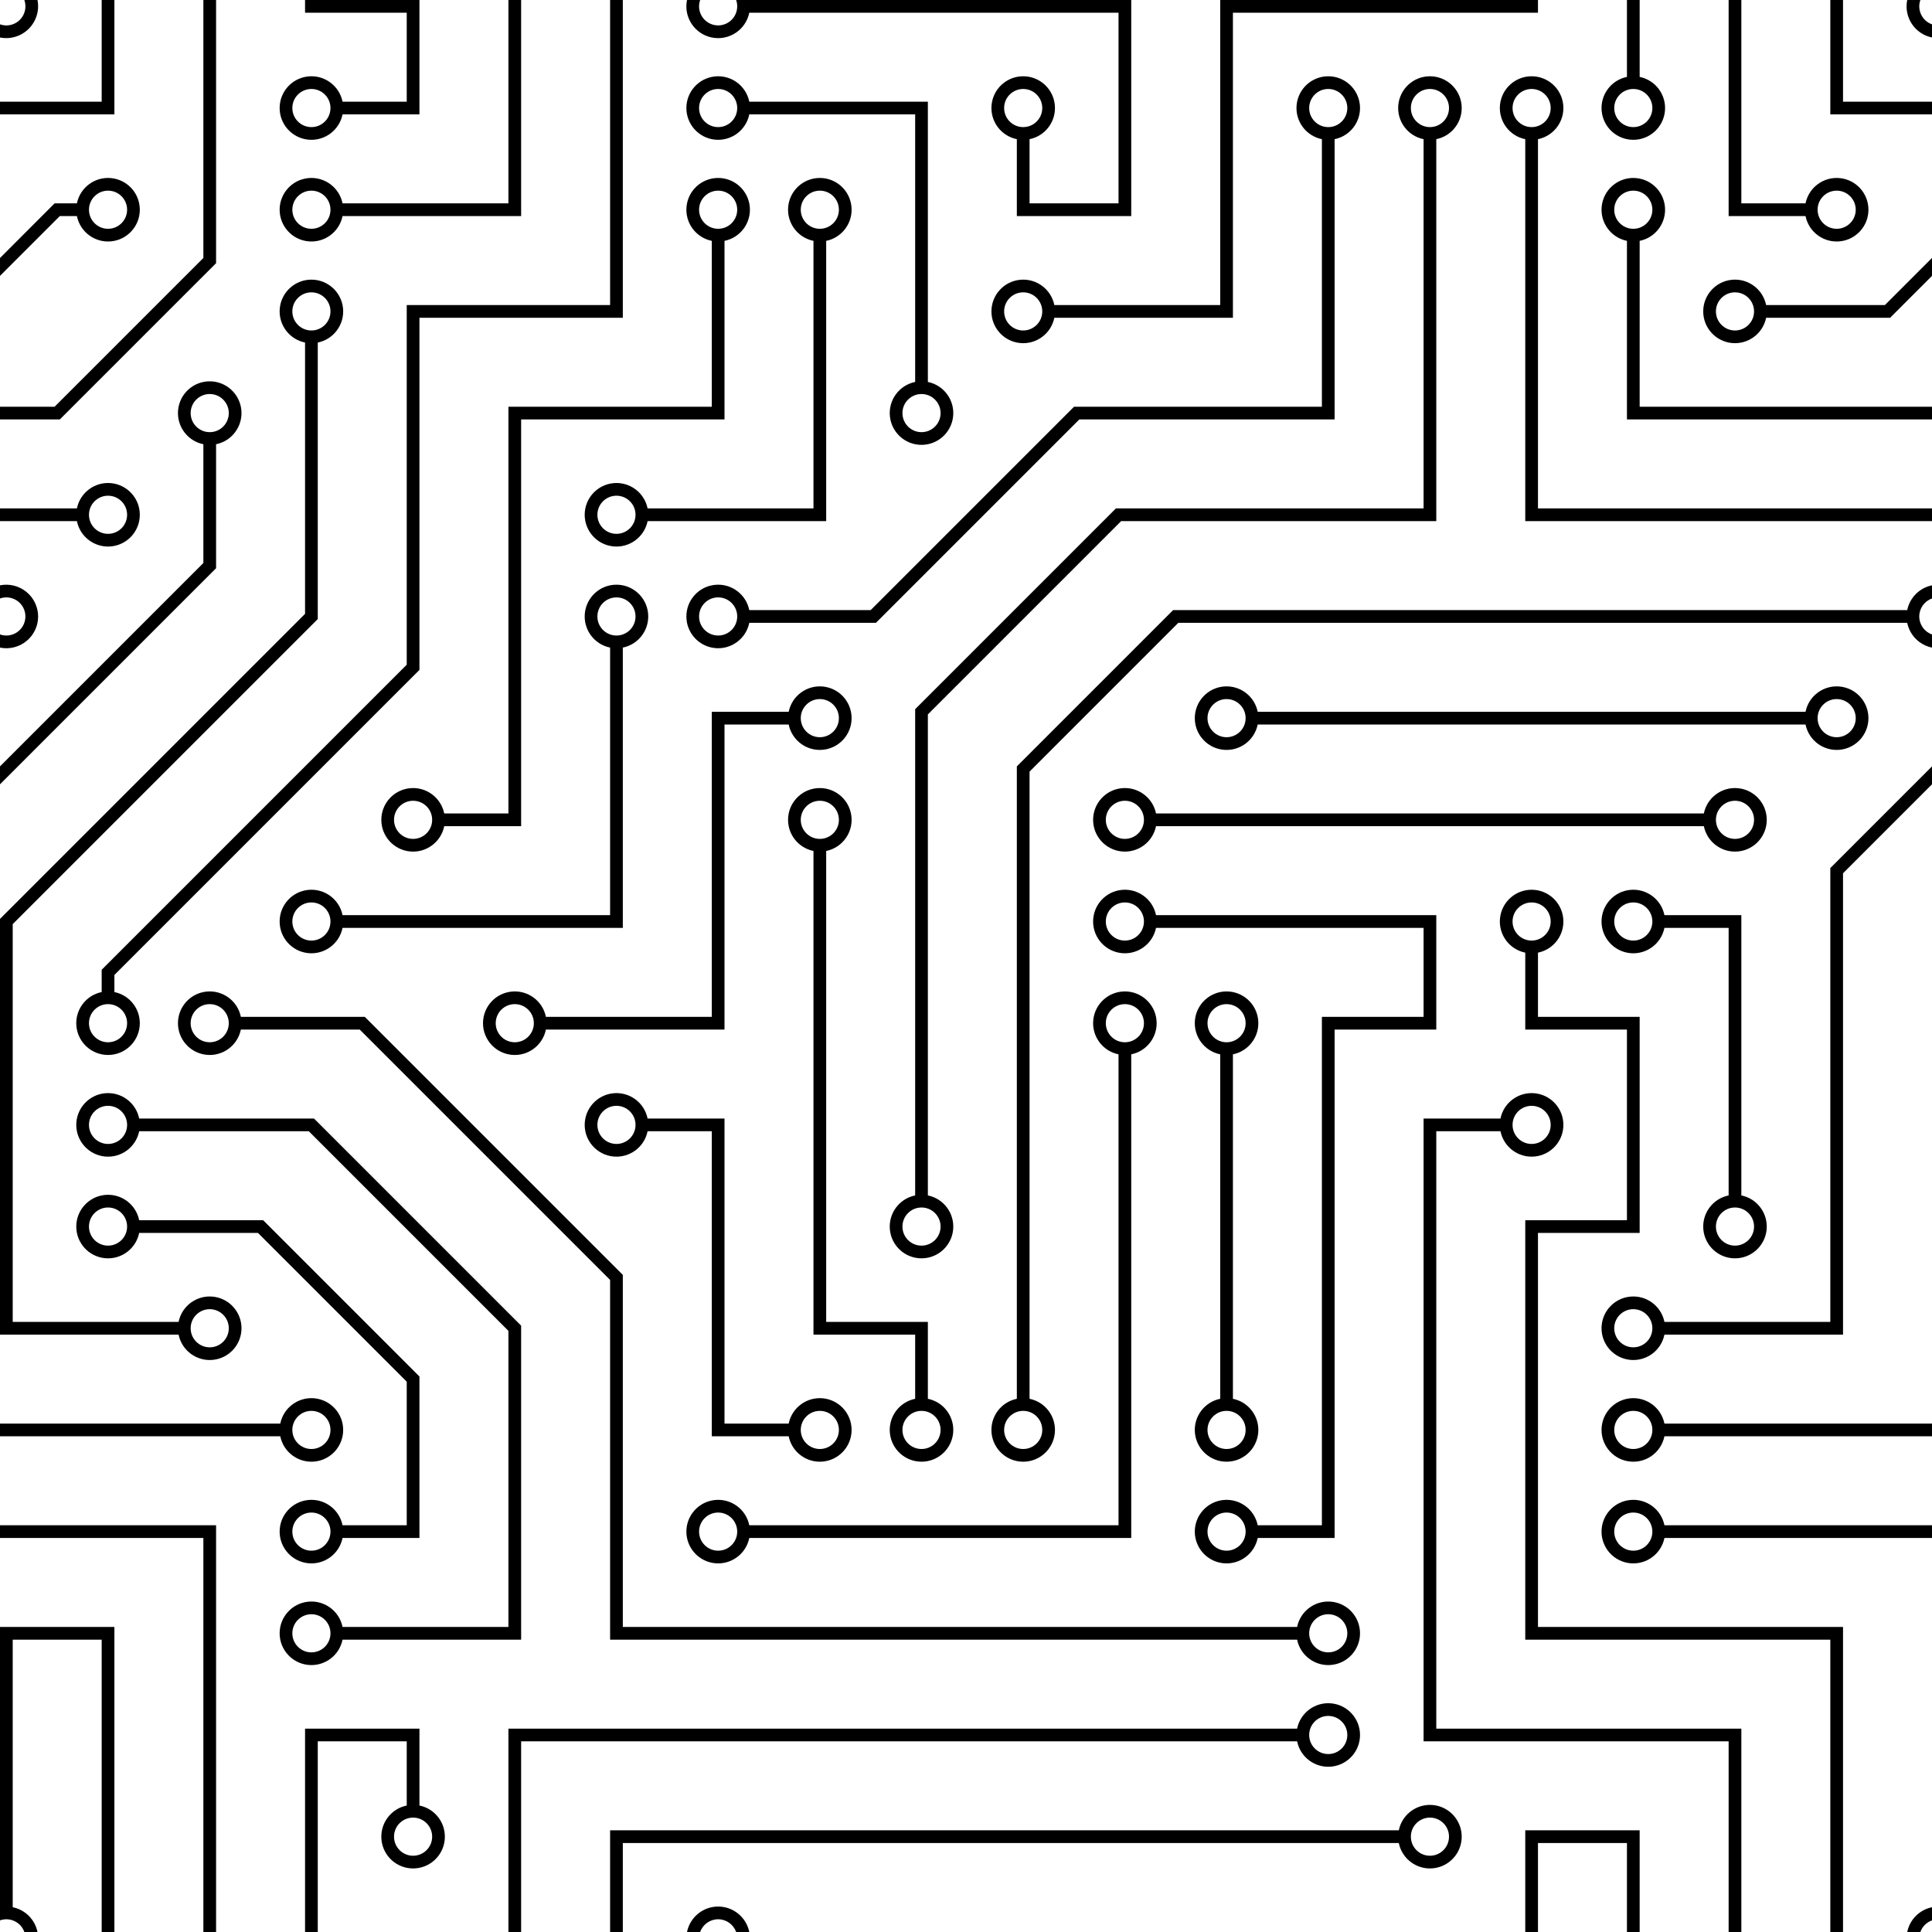
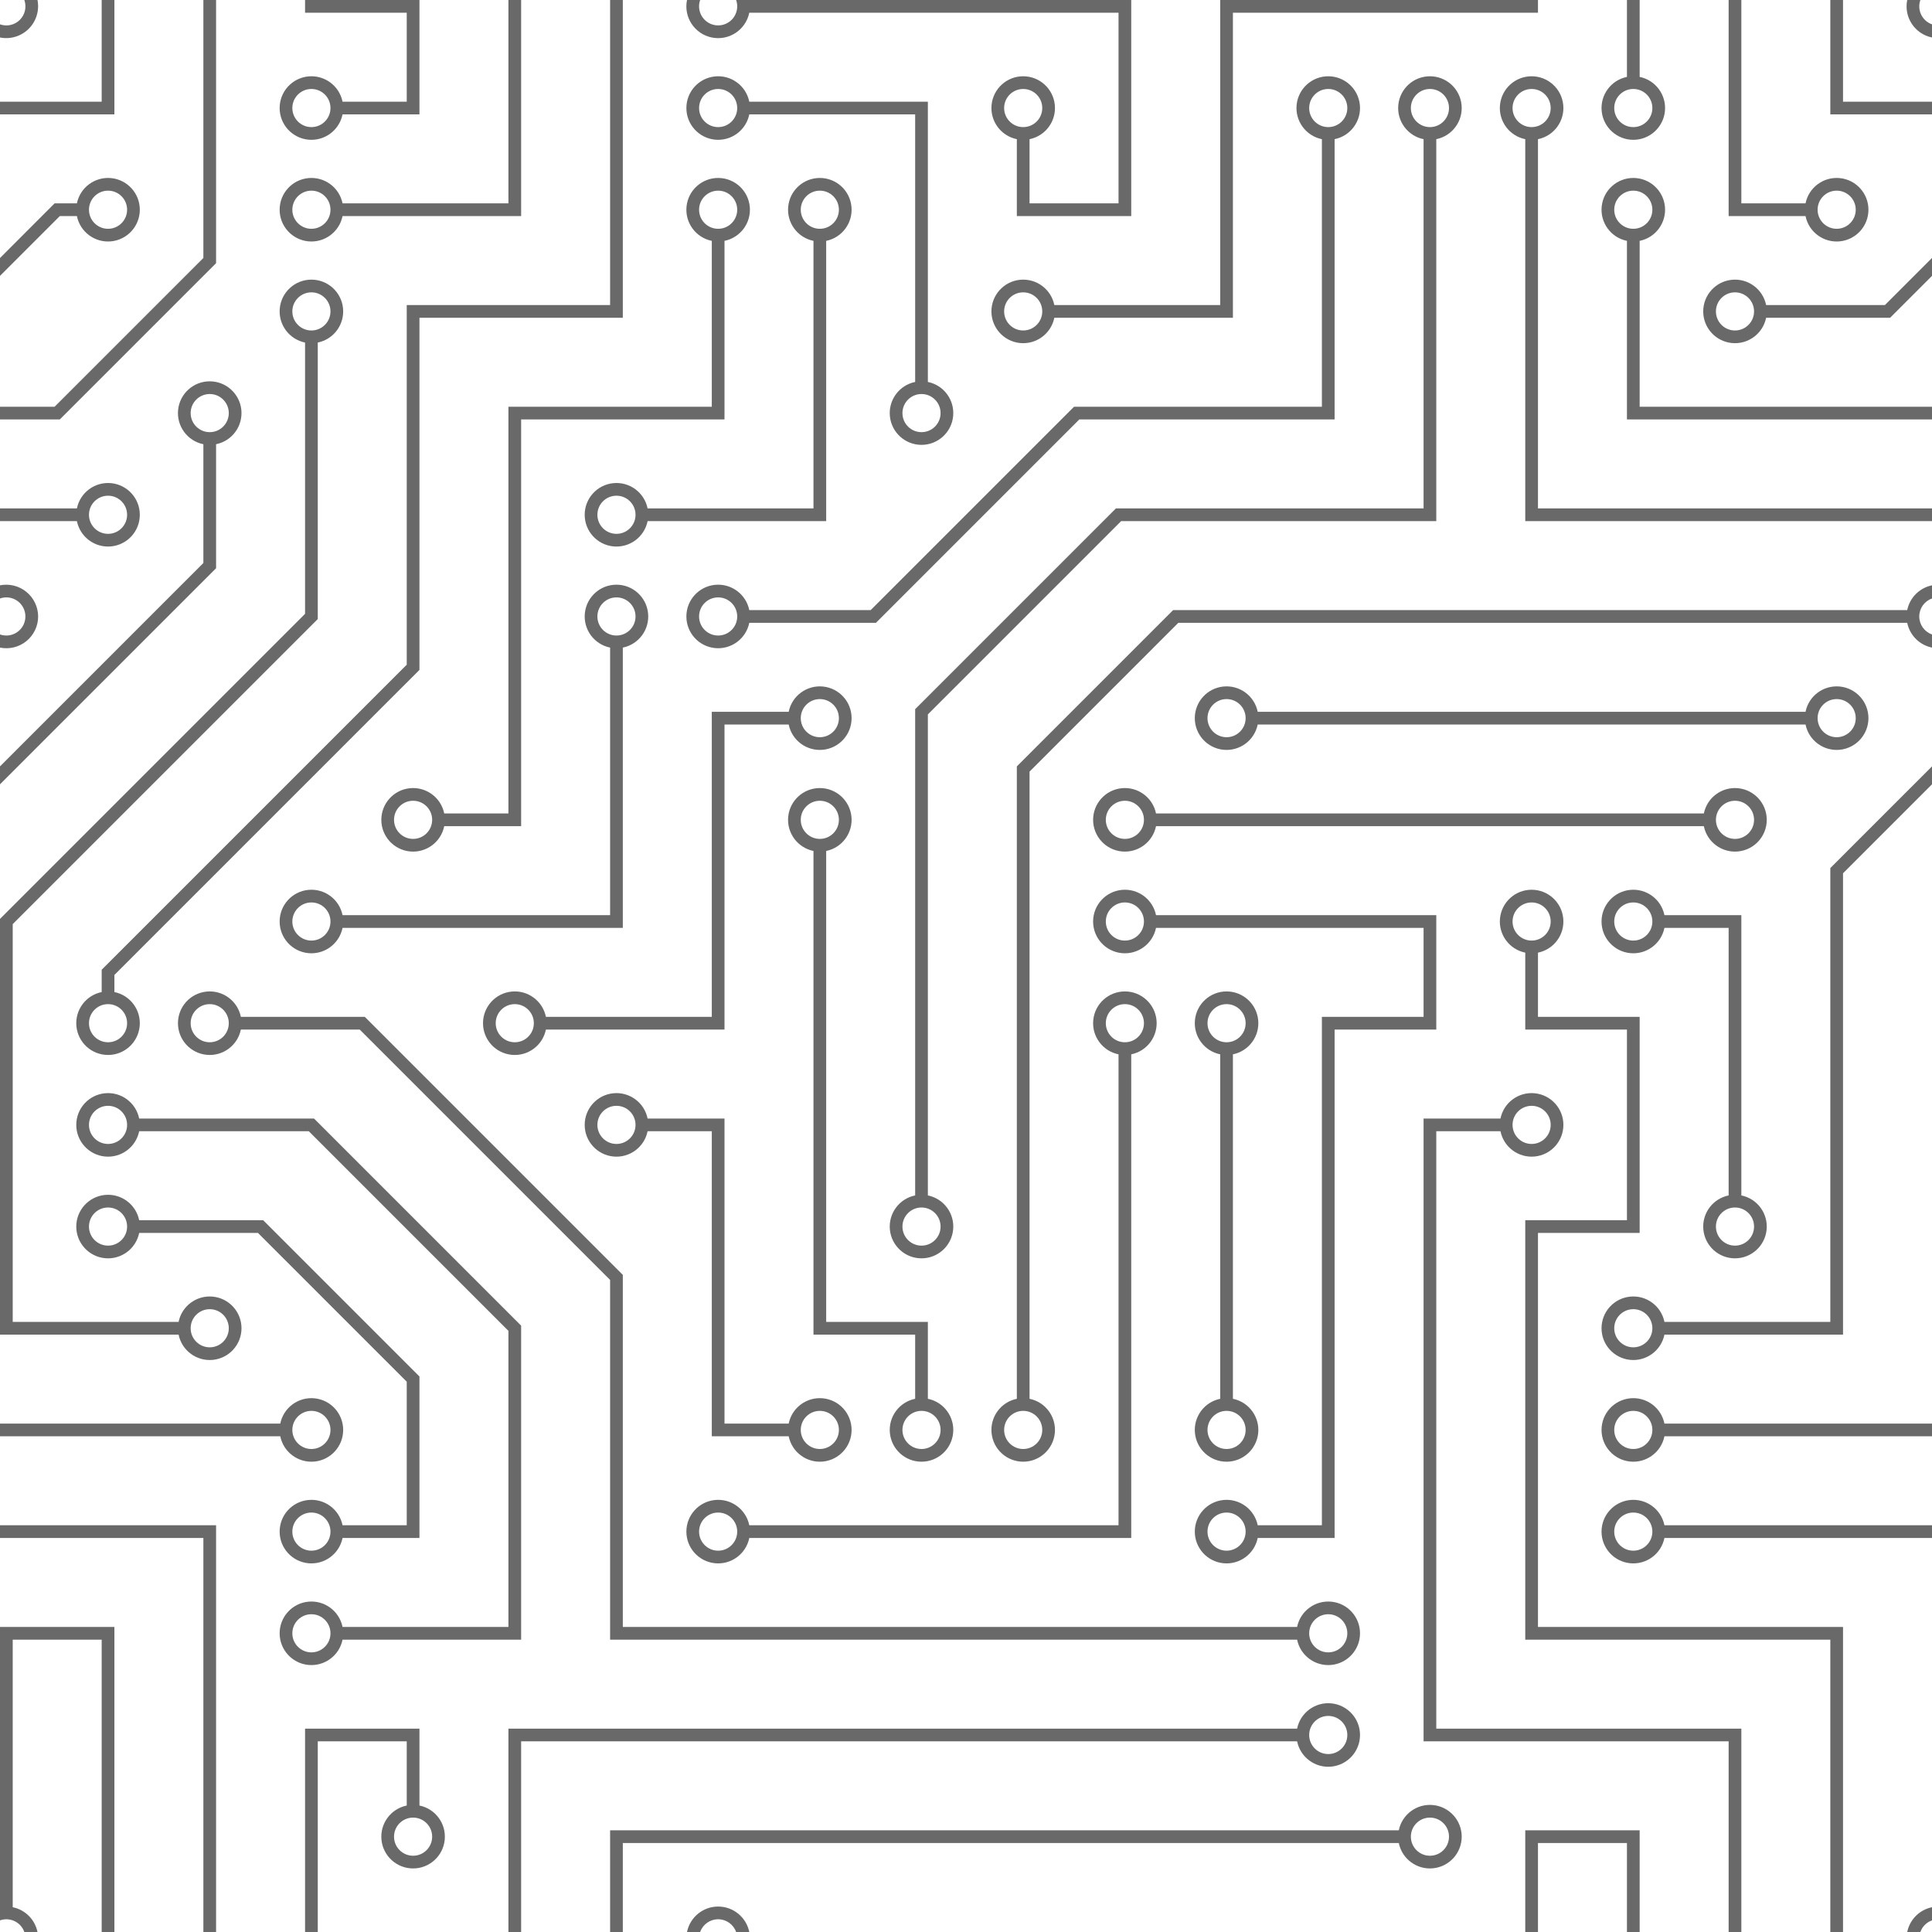
- <svg xmlns="http://www.w3.org/2000/svg" viewBox="0 0 304 304" width="304" height="304">
-   <path fill="#000" d="M44.1 224a5 5 0 1 1 0 2H0v-2h44.1zm160 48a5 5 0 1 1 0 2H82v-2h122.1zm57.8-46a5 5 0 1 1 0-2H304v2h-42.1zm0 16a5 5 0 1 1 0-2H304v2h-42.1zm6.2-114a5 5 0 1 1 0 2h-86.2a5 5 0 1 1 0-2h86.2zm-256-48a5 5 0 1 1 0 2H0v-2h12.1zm185.8 34a5 5 0 1 1 0-2h86.2a5 5 0 1 1 0 2h-86.2zM258 12.1a5 5 0 1 1-2 0V0h2v12.1zm-64 208a5 5 0 1 1-2 0v-54.2a5 5 0 1 1 2 0v54.2zm48-198.2V80h62v2h-64V21.9a5 5 0 1 1 2 0zm16 16V64h46v2h-48V37.9a5 5 0 1 1 2 0zm-128 96V208h16v12.1a5 5 0 1 1-2 0V210h-16v-76.1a5 5 0 1 1 2 0zm-5.9-21.9a5 5 0 1 1 0 2H114v48H85.9a5 5 0 1 1 0-2H112v-48h12.1zm-6.2 130a5 5 0 1 1 0-2H176v-74.1a5 5 0 1 1 2 0V242h-60.1zm-16-64a5 5 0 1 1 0-2H114v48h10.1a5 5 0 1 1 0 2H112v-48h-10.1zM66 284.1a5 5 0 1 1-2 0V274H50v30h-2v-32h18v12.1zM236.1 176a5 5 0 1 1 0 2H226v94h48v32h-2v-30h-48v-98h12.1zm25.8-30a5 5 0 1 1 0-2H274v44.1a5 5 0 1 1-2 0V146h-10.1zm-64 96a5 5 0 1 1 0-2H208v-80h16v-14h-42.1a5 5 0 1 1 0-2H226v18h-16v80h-12.1zm86.2-210a5 5 0 1 1 0 2H272V0h2v32h10.1zM98 101.9V146H53.9a5 5 0 1 1 0-2H96v-42.1a5 5 0 1 1 2 0zM53.9 34a5 5 0 1 1 0-2H80V0h2v34H53.9zm60.1 3.9V66H82v64H69.9a5 5 0 1 1 0-2H80V64h32V37.9a5 5 0 1 1 2 0zM101.9 82a5 5 0 1 1 0-2H128V37.9a5 5 0 1 1 2 0V82h-28.1zm16-64a5 5 0 1 1 0-2H146v44.1a5 5 0 1 1-2 0V18h-26.1zm102.2 270a5 5 0 1 1 0 2H98v14h-2v-16h124.1zM242 149.9V160h16v34h-16v62h48v48h-2v-46h-48v-66h16v-30h-16v-12.1a5 5 0 1 1 2 0zM53.9 18a5 5 0 1 1 0-2H64V2H48V0h18v18H53.9zm112 32a5 5 0 1 1 0-2H192V0h50v2h-48v48h-28.1zm-48-48a5 5 0 0 1-9.8-2h2.07a3 3 0 1 0 5.66 0H178v34h-18V21.9a5 5 0 1 1 2 0V32h14V2h-58.1zm0 96a5 5 0 1 1 0-2H137l32-32h39V21.9a5 5 0 1 1 2 0V66h-40.17l-32 32H117.9zm28.1 90.1a5 5 0 1 1-2 0v-76.51L175.59 80H224V21.9a5 5 0 1 1 2 0V82h-49.59L146 112.41v75.69zm16 32a5 5 0 1 1-2 0v-99.51L184.59 96H300.1a5 5 0 0 1 3.9-3.9v2.07a3 3 0 0 0 0 5.66v2.07a5 5 0 0 1-3.9-3.9H185.41L162 121.41v98.69zm-144-64a5 5 0 1 1-2 0v-3.51l48-48V48h32V0h2v50H66v55.41l-48 48v2.69zM50 53.9v43.51l-48 48V208h26.1a5 5 0 1 1 0 2H0v-65.41l48-48V53.9a5 5 0 1 1 2 0zm-16 16V89.41l-34 34v-2.82l32-32V69.9a5 5 0 1 1 2 0zM12.1 32a5 5 0 1 1 0 2H9.41L0 43.41V40.6L8.59 32h3.51zm265.8 18a5 5 0 1 1 0-2h18.69l7.41-7.41v2.82L297.41 50H277.9zm-16 160a5 5 0 1 1 0-2H288v-71.41l16-16v2.82l-14 14V210h-28.1zm-208 32a5 5 0 1 1 0-2H64v-22.59L40.59 194H21.9a5 5 0 1 1 0-2H41.41L66 216.59V242H53.9zm150.2 14a5 5 0 1 1 0 2H96v-56.6L56.6 162H37.9a5 5 0 1 1 0-2h19.5L98 200.6V256h106.1zm-150.2 2a5 5 0 1 1 0-2H80v-46.59L48.59 178H21.9a5 5 0 1 1 0-2H49.41L82 208.59V258H53.9zM34 39.8v1.61L9.41 66H0v-2h8.59L32 40.59V0h2v39.8zM2 300.1a5 5 0 0 1 3.9 3.9H3.83A3 3 0 0 0 0 302.17V256h18v48h-2v-46H2v42.1zM34 241v63h-2v-62H0v-2h34v1zM17 18H0v-2h16V0h2v18h-1zm273-2h14v2h-16V0h2v16zm-32 273v15h-2v-14h-14v14h-2v-16h18v1zM0 92.1A5.02 5.02 0 0 1 6 97a5 5 0 0 1-6 4.9v-2.07a3 3 0 1 0 0-5.66V92.1zM80 272h2v32h-2v-32zm37.9 32h-2.07a3 3 0 0 0-5.66 0h-2.07a5 5 0 0 1 9.8 0zM5.9 0A5.02 5.02 0 0 1 0 5.9V3.83A3 3 0 0 0 3.83 0H5.9zm294.2 0h2.07A3 3 0 0 0 304 3.83V5.9a5 5 0 0 1-3.9-5.9zm3.9 300.1v2.07a3 3 0 0 0-1.83 1.83h-2.07a5 5 0 0 1 3.9-3.9zM97 100a3 3 0 1 0 0-6 3 3 0 0 0 0 6zm0-16a3 3 0 1 0 0-6 3 3 0 0 0 0 6zm16 16a3 3 0 1 0 0-6 3 3 0 0 0 0 6zm16 16a3 3 0 1 0 0-6 3 3 0 0 0 0 6zm0 16a3 3 0 1 0 0-6 3 3 0 0 0 0 6zm-48 32a3 3 0 1 0 0-6 3 3 0 0 0 0 6zm16 16a3 3 0 1 0 0-6 3 3 0 0 0 0 6zm32 48a3 3 0 1 0 0-6 3 3 0 0 0 0 6zm-16 16a3 3 0 1 0 0-6 3 3 0 0 0 0 6zm32-16a3 3 0 1 0 0-6 3 3 0 0 0 0 6zm0-32a3 3 0 1 0 0-6 3 3 0 0 0 0 6zm16 32a3 3 0 1 0 0-6 3 3 0 0 0 0 6zm32 16a3 3 0 1 0 0-6 3 3 0 0 0 0 6zm0-16a3 3 0 1 0 0-6 3 3 0 0 0 0 6zm-16-64a3 3 0 1 0 0-6 3 3 0 0 0 0 6zm16 0a3 3 0 1 0 0-6 3 3 0 0 0 0 6zm16 96a3 3 0 1 0 0-6 3 3 0 0 0 0 6zm0 16a3 3 0 1 0 0-6 3 3 0 0 0 0 6zm16 16a3 3 0 1 0 0-6 3 3 0 0 0 0 6zm16-144a3 3 0 1 0 0-6 3 3 0 0 0 0 6zm0 32a3 3 0 1 0 0-6 3 3 0 0 0 0 6zm16-32a3 3 0 1 0 0-6 3 3 0 0 0 0 6zm16-16a3 3 0 1 0 0-6 3 3 0 0 0 0 6zm-96 0a3 3 0 1 0 0-6 3 3 0 0 0 0 6zm0 16a3 3 0 1 0 0-6 3 3 0 0 0 0 6zm16-32a3 3 0 1 0 0-6 3 3 0 0 0 0 6zm96 0a3 3 0 1 0 0-6 3 3 0 0 0 0 6zm-16-64a3 3 0 1 0 0-6 3 3 0 0 0 0 6zm16-16a3 3 0 1 0 0-6 3 3 0 0 0 0 6zm-32 0a3 3 0 1 0 0-6 3 3 0 0 0 0 6zm0-16a3 3 0 1 0 0-6 3 3 0 0 0 0 6zm-16 0a3 3 0 1 0 0-6 3 3 0 0 0 0 6zm-16 0a3 3 0 1 0 0-6 3 3 0 0 0 0 6zm-16 0a3 3 0 1 0 0-6 3 3 0 0 0 0 6zM49 36a3 3 0 1 0 0-6 3 3 0 0 0 0 6zm-32 0a3 3 0 1 0 0-6 3 3 0 0 0 0 6zm32 16a3 3 0 1 0 0-6 3 3 0 0 0 0 6zM33 68a3 3 0 1 0 0-6 3 3 0 0 0 0 6zm16-48a3 3 0 1 0 0-6 3 3 0 0 0 0 6zm0 240a3 3 0 1 0 0-6 3 3 0 0 0 0 6zm16 32a3 3 0 1 0 0-6 3 3 0 0 0 0 6zm-16-64a3 3 0 1 0 0-6 3 3 0 0 0 0 6zm0 16a3 3 0 1 0 0-6 3 3 0 0 0 0 6zm-16-32a3 3 0 1 0 0-6 3 3 0 0 0 0 6zm80-176a3 3 0 1 0 0-6 3 3 0 0 0 0 6zm16 0a3 3 0 1 0 0-6 3 3 0 0 0 0 6zm-16-16a3 3 0 1 0 0-6 3 3 0 0 0 0 6zm32 48a3 3 0 1 0 0-6 3 3 0 0 0 0 6zm16-16a3 3 0 1 0 0-6 3 3 0 0 0 0 6zm0-32a3 3 0 1 0 0-6 3 3 0 0 0 0 6zm112 176a3 3 0 1 0 0-6 3 3 0 0 0 0 6zm-16 16a3 3 0 1 0 0-6 3 3 0 0 0 0 6zm0 16a3 3 0 1 0 0-6 3 3 0 0 0 0 6zm0 16a3 3 0 1 0 0-6 3 3 0 0 0 0 6zM17 180a3 3 0 1 0 0-6 3 3 0 0 0 0 6zm0 16a3 3 0 1 0 0-6 3 3 0 0 0 0 6zm0-32a3 3 0 1 0 0-6 3 3 0 0 0 0 6zm16 0a3 3 0 1 0 0-6 3 3 0 0 0 0 6zM17 84a3 3 0 1 0 0-6 3 3 0 0 0 0 6zm32 64a3 3 0 1 0 0-6 3 3 0 0 0 0 6zm16-16a3 3 0 1 0 0-6 3 3 0 0 0 0 6z" />
+ <svg xmlns="http://www.w3.org/2000/svg" viewBox="0 0 304 304" width="304" height="304" version="1.1" id="svg2799">
+   <defs id="defs2803" />
+   <path fill="#000" d="M44.1 224a5 5 0 1 1 0 2H0v-2h44.1zm160 48a5 5 0 1 1 0 2H82v-2h122.1zm57.8-46a5 5 0 1 1 0-2H304v2h-42.1zm0 16a5 5 0 1 1 0-2H304v2h-42.1zm6.2-114a5 5 0 1 1 0 2h-86.2a5 5 0 1 1 0-2h86.2zm-256-48a5 5 0 1 1 0 2H0v-2h12.1zm185.8 34a5 5 0 1 1 0-2h86.2a5 5 0 1 1 0 2h-86.2zM258 12.1a5 5 0 1 1-2 0V0h2v12.1zm-64 208a5 5 0 1 1-2 0v-54.2a5 5 0 1 1 2 0v54.2zm48-198.2V80h62v2h-64V21.9a5 5 0 1 1 2 0zm16 16V64h46v2h-48V37.9a5 5 0 1 1 2 0zm-128 96V208h16v12.1a5 5 0 1 1-2 0V210h-16v-76.1a5 5 0 1 1 2 0zm-5.9-21.9a5 5 0 1 1 0 2H114v48H85.9a5 5 0 1 1 0-2H112v-48h12.1zm-6.2 130a5 5 0 1 1 0-2H176v-74.1a5 5 0 1 1 2 0V242h-60.1zm-16-64a5 5 0 1 1 0-2H114v48h10.1a5 5 0 1 1 0 2H112v-48h-10.1zM66 284.1a5 5 0 1 1-2 0V274H50v30h-2v-32h18v12.1zM236.1 176a5 5 0 1 1 0 2H226v94h48v32h-2v-30h-48v-98h12.1zm25.8-30a5 5 0 1 1 0-2H274v44.1a5 5 0 1 1-2 0V146h-10.1zm-64 96a5 5 0 1 1 0-2H208v-80h16v-14h-42.1a5 5 0 1 1 0-2H226v18h-16v80h-12.1zm86.2-210a5 5 0 1 1 0 2H272V0h2v32h10.1zM98 101.9V146H53.9a5 5 0 1 1 0-2H96v-42.1a5 5 0 1 1 2 0zM53.9 34a5 5 0 1 1 0-2H80V0h2v34H53.9zm60.1 3.9V66H82v64H69.9a5 5 0 1 1 0-2H80V64h32V37.9a5 5 0 1 1 2 0zM101.9 82a5 5 0 1 1 0-2H128V37.9a5 5 0 1 1 2 0V82h-28.1zm16-64a5 5 0 1 1 0-2H146v44.1a5 5 0 1 1-2 0V18h-26.1zm102.2 270a5 5 0 1 1 0 2H98v14h-2v-16h124.1zM242 149.9V160h16v34h-16v62h48v48h-2v-46h-48v-66h16v-30h-16v-12.1a5 5 0 1 1 2 0zM53.9 18a5 5 0 1 1 0-2H64V2H48V0h18v18H53.9zm112 32a5 5 0 1 1 0-2H192V0h50v2h-48v48h-28.1zm-48-48a5 5 0 0 1-9.8-2h2.07a3 3 0 1 0 5.66 0H178v34h-18V21.9a5 5 0 1 1 2 0V32h14V2h-58.1zm0 96a5 5 0 1 1 0-2H137l32-32h39V21.9a5 5 0 1 1 2 0V66h-40.17l-32 32H117.9zm28.1 90.1a5 5 0 1 1-2 0v-76.51L175.59 80H224V21.9a5 5 0 1 1 2 0V82h-49.59L146 112.41v75.69zm16 32a5 5 0 1 1-2 0v-99.51L184.59 96H300.1a5 5 0 0 1 3.9-3.9v2.07a3 3 0 0 0 0 5.66v2.07a5 5 0 0 1-3.9-3.9H185.41L162 121.41v98.69zm-144-64a5 5 0 1 1-2 0v-3.51l48-48V48h32V0h2v50H66v55.41l-48 48v2.69zM50 53.9v43.51l-48 48V208h26.1a5 5 0 1 1 0 2H0v-65.41l48-48V53.9a5 5 0 1 1 2 0zm-16 16V89.41l-34 34v-2.82l32-32V69.9a5 5 0 1 1 2 0zM12.1 32a5 5 0 1 1 0 2H9.41L0 43.41V40.6L8.59 32h3.51zm265.8 18a5 5 0 1 1 0-2h18.69l7.41-7.41v2.82L297.41 50H277.9zm-16 160a5 5 0 1 1 0-2H288v-71.41l16-16v2.82l-14 14V210h-28.1zm-208 32a5 5 0 1 1 0-2H64v-22.59L40.59 194H21.9a5 5 0 1 1 0-2H41.41L66 216.59V242H53.9zm150.2 14a5 5 0 1 1 0 2H96v-56.6L56.6 162H37.9a5 5 0 1 1 0-2h19.5L98 200.6V256h106.1zm-150.2 2a5 5 0 1 1 0-2H80v-46.59L48.59 178H21.9a5 5 0 1 1 0-2H49.41L82 208.59V258H53.9zM34 39.8v1.61L9.41 66H0v-2h8.59L32 40.59V0h2v39.8zM2 300.1a5 5 0 0 1 3.9 3.9H3.83A3 3 0 0 0 0 302.17V256h18v48h-2v-46H2v42.1zM34 241v63h-2v-62H0v-2h34v1zM17 18H0v-2h16V0h2v18h-1zm273-2h14v2h-16V0h2v16zm-32 273v15h-2v-14h-14v14h-2v-16h18v1zM0 92.1A5.02 5.02 0 0 1 6 97a5 5 0 0 1-6 4.9v-2.07a3 3 0 1 0 0-5.66V92.1zM80 272h2v32h-2v-32zm37.9 32h-2.07a3 3 0 0 0-5.66 0h-2.07a5 5 0 0 1 9.8 0zM5.9 0A5.02 5.02 0 0 1 0 5.9V3.83A3 3 0 0 0 3.83 0H5.9zm294.2 0h2.07A3 3 0 0 0 304 3.83V5.9a5 5 0 0 1-3.9-5.9zm3.9 300.1v2.07a3 3 0 0 0-1.83 1.83h-2.07a5 5 0 0 1 3.9-3.9zM97 100a3 3 0 1 0 0-6 3 3 0 0 0 0 6zm0-16a3 3 0 1 0 0-6 3 3 0 0 0 0 6zm16 16a3 3 0 1 0 0-6 3 3 0 0 0 0 6zm16 16a3 3 0 1 0 0-6 3 3 0 0 0 0 6zm0 16a3 3 0 1 0 0-6 3 3 0 0 0 0 6zm-48 32a3 3 0 1 0 0-6 3 3 0 0 0 0 6zm16 16a3 3 0 1 0 0-6 3 3 0 0 0 0 6zm32 48a3 3 0 1 0 0-6 3 3 0 0 0 0 6zm-16 16a3 3 0 1 0 0-6 3 3 0 0 0 0 6zm32-16a3 3 0 1 0 0-6 3 3 0 0 0 0 6zm0-32a3 3 0 1 0 0-6 3 3 0 0 0 0 6zm16 32a3 3 0 1 0 0-6 3 3 0 0 0 0 6zm32 16a3 3 0 1 0 0-6 3 3 0 0 0 0 6zm0-16a3 3 0 1 0 0-6 3 3 0 0 0 0 6zm-16-64a3 3 0 1 0 0-6 3 3 0 0 0 0 6zm16 0a3 3 0 1 0 0-6 3 3 0 0 0 0 6zm16 96a3 3 0 1 0 0-6 3 3 0 0 0 0 6zm0 16a3 3 0 1 0 0-6 3 3 0 0 0 0 6zm16 16a3 3 0 1 0 0-6 3 3 0 0 0 0 6zm16-144a3 3 0 1 0 0-6 3 3 0 0 0 0 6zm0 32a3 3 0 1 0 0-6 3 3 0 0 0 0 6zm16-32a3 3 0 1 0 0-6 3 3 0 0 0 0 6zm16-16a3 3 0 1 0 0-6 3 3 0 0 0 0 6zm-96 0a3 3 0 1 0 0-6 3 3 0 0 0 0 6zm0 16a3 3 0 1 0 0-6 3 3 0 0 0 0 6zm16-32a3 3 0 1 0 0-6 3 3 0 0 0 0 6zm96 0a3 3 0 1 0 0-6 3 3 0 0 0 0 6zm-16-64a3 3 0 1 0 0-6 3 3 0 0 0 0 6zm16-16a3 3 0 1 0 0-6 3 3 0 0 0 0 6zm-32 0a3 3 0 1 0 0-6 3 3 0 0 0 0 6zm0-16a3 3 0 1 0 0-6 3 3 0 0 0 0 6zm-16 0a3 3 0 1 0 0-6 3 3 0 0 0 0 6zm-16 0a3 3 0 1 0 0-6 3 3 0 0 0 0 6zm-16 0a3 3 0 1 0 0-6 3 3 0 0 0 0 6zM49 36a3 3 0 1 0 0-6 3 3 0 0 0 0 6zm-32 0a3 3 0 1 0 0-6 3 3 0 0 0 0 6zm32 16a3 3 0 1 0 0-6 3 3 0 0 0 0 6zM33 68a3 3 0 1 0 0-6 3 3 0 0 0 0 6zm16-48a3 3 0 1 0 0-6 3 3 0 0 0 0 6zm0 240a3 3 0 1 0 0-6 3 3 0 0 0 0 6zm16 32a3 3 0 1 0 0-6 3 3 0 0 0 0 6zm-16-64a3 3 0 1 0 0-6 3 3 0 0 0 0 6zm0 16a3 3 0 1 0 0-6 3 3 0 0 0 0 6zm-16-32a3 3 0 1 0 0-6 3 3 0 0 0 0 6zm80-176a3 3 0 1 0 0-6 3 3 0 0 0 0 6zm16 0a3 3 0 1 0 0-6 3 3 0 0 0 0 6zm-16-16a3 3 0 1 0 0-6 3 3 0 0 0 0 6zm32 48a3 3 0 1 0 0-6 3 3 0 0 0 0 6zm16-16a3 3 0 1 0 0-6 3 3 0 0 0 0 6zm0-32a3 3 0 1 0 0-6 3 3 0 0 0 0 6zm112 176a3 3 0 1 0 0-6 3 3 0 0 0 0 6zm-16 16a3 3 0 1 0 0-6 3 3 0 0 0 0 6zm0 16a3 3 0 1 0 0-6 3 3 0 0 0 0 6zm0 16a3 3 0 1 0 0-6 3 3 0 0 0 0 6zM17 180a3 3 0 1 0 0-6 3 3 0 0 0 0 6zm0 16a3 3 0 1 0 0-6 3 3 0 0 0 0 6zm0-32a3 3 0 1 0 0-6 3 3 0 0 0 0 6zm16 0a3 3 0 1 0 0-6 3 3 0 0 0 0 6zM17 84a3 3 0 1 0 0-6 3 3 0 0 0 0 6zm32 64a3 3 0 1 0 0-6 3 3 0 0 0 0 6zm16-16a3 3 0 1 0 0-6 3 3 0 0 0 0 6z" id="path2797" style="fill:#696969;fill-opacity:1" />
</svg>
